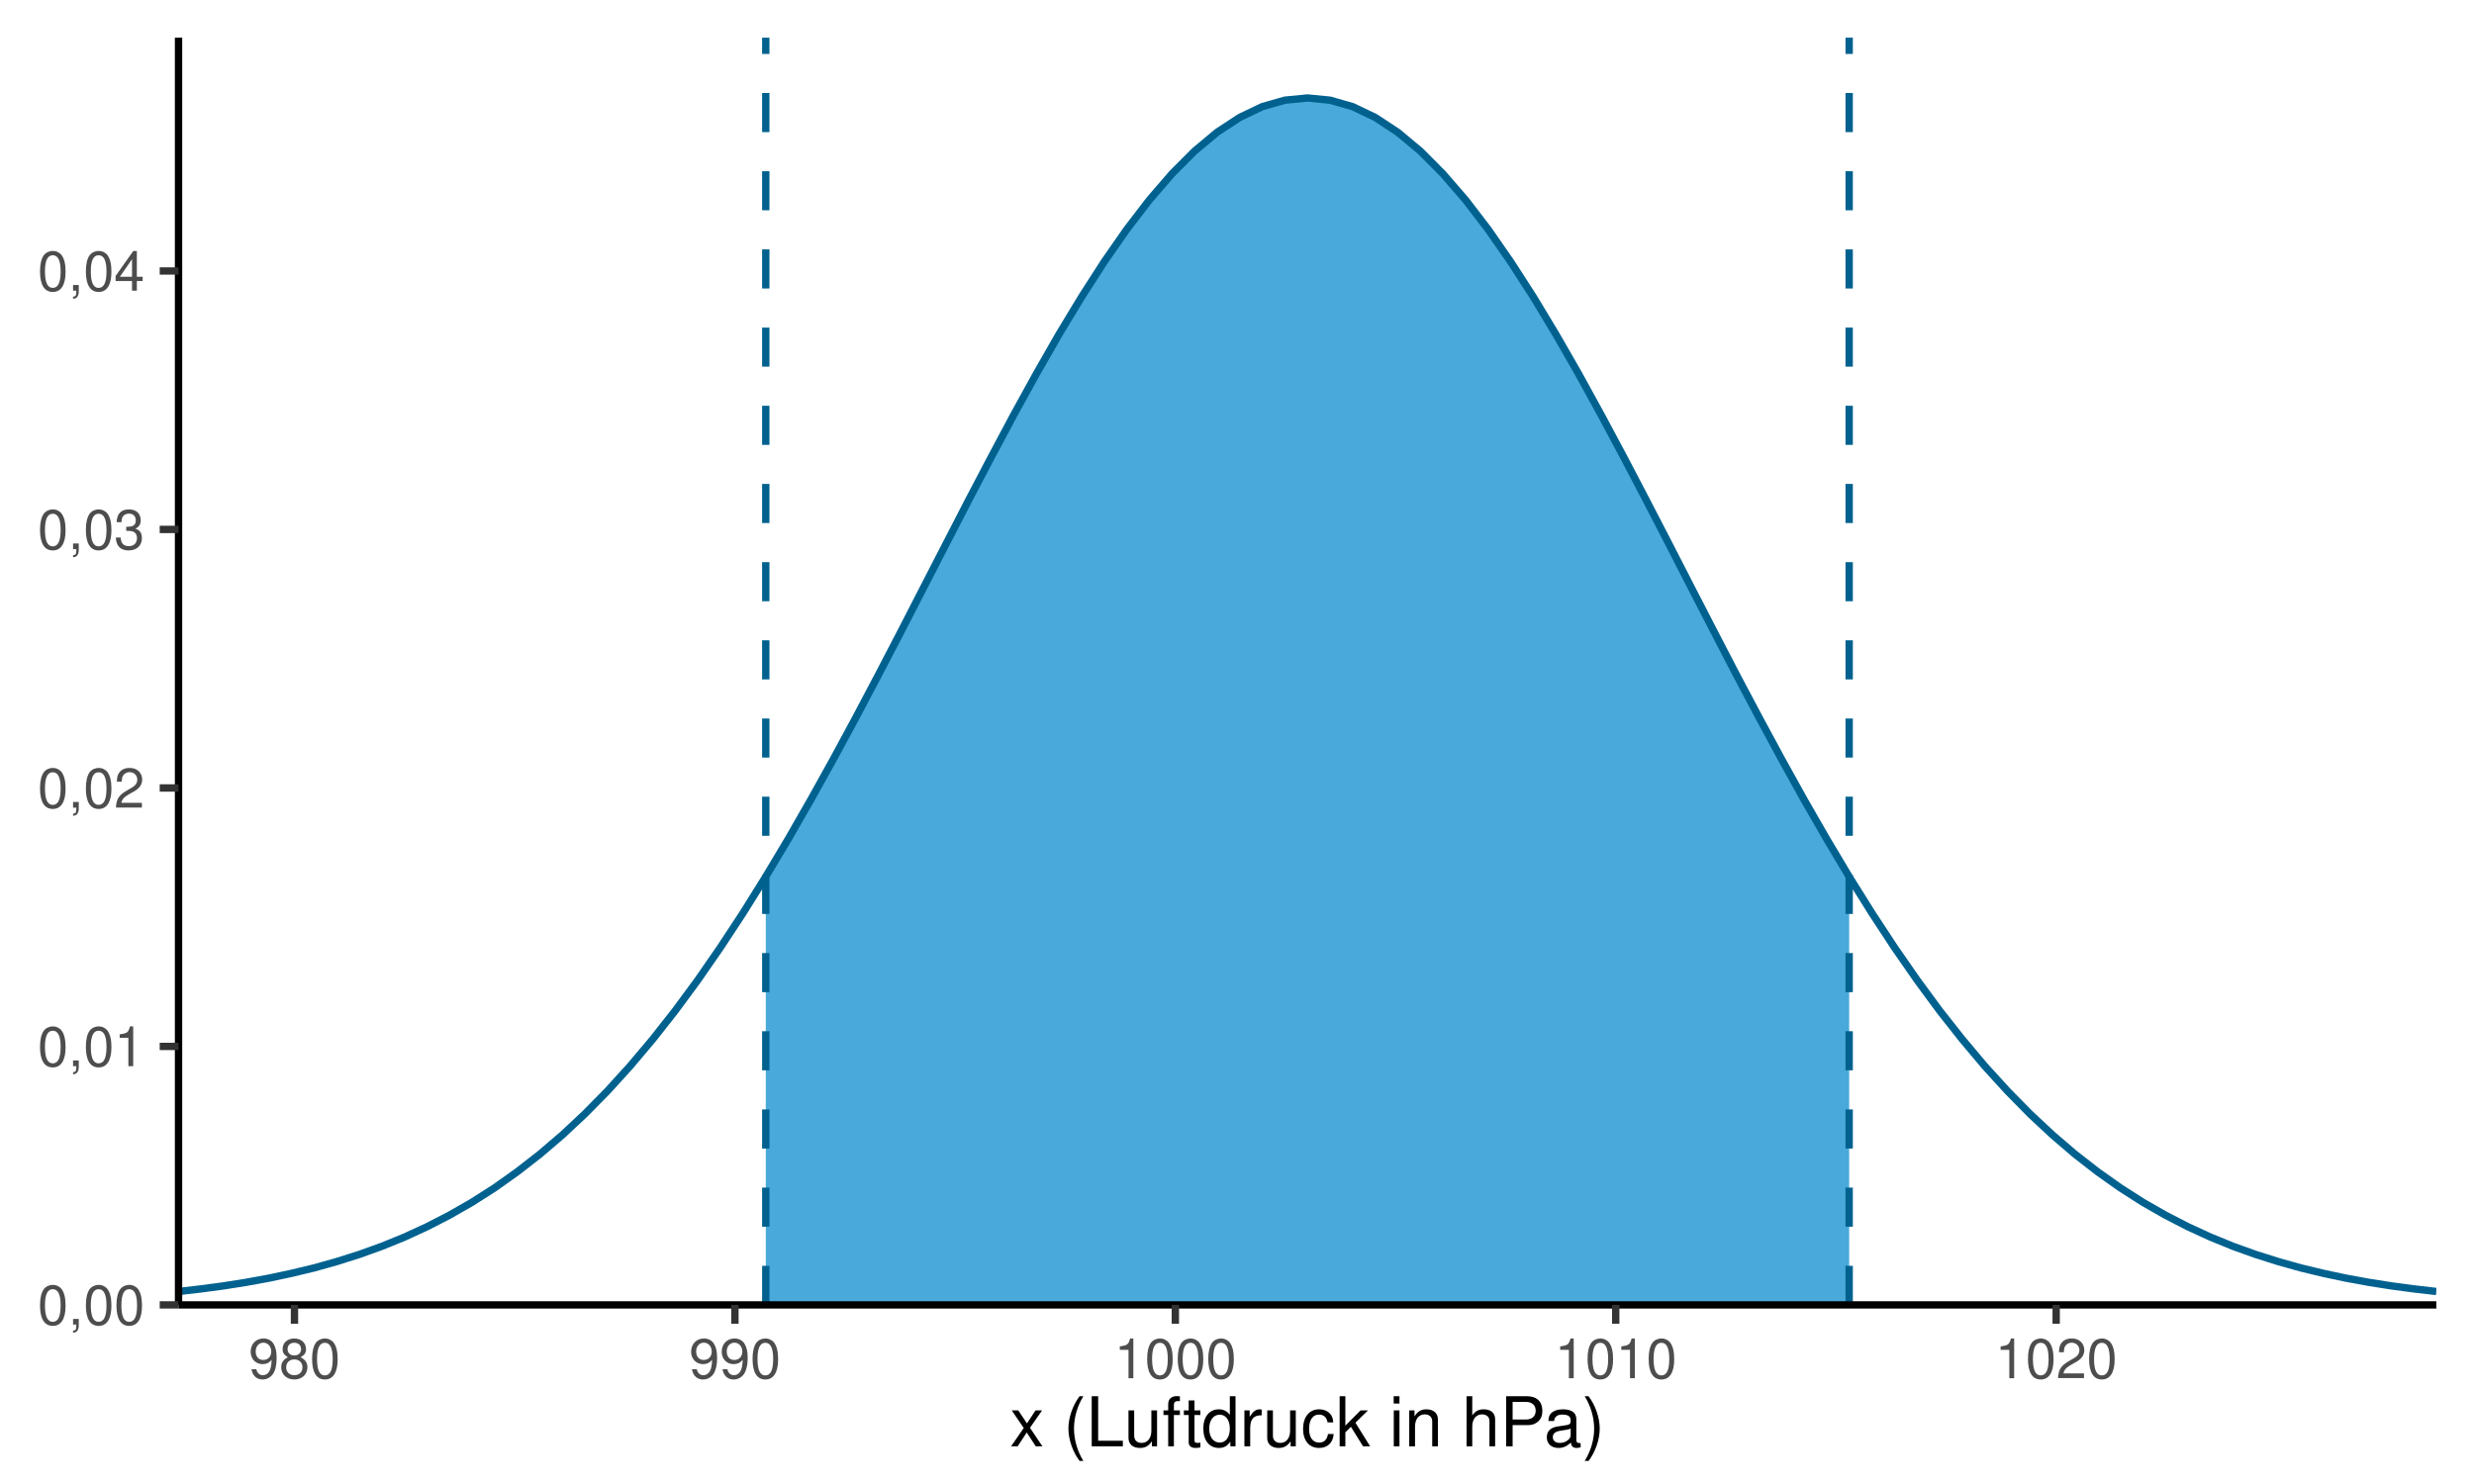
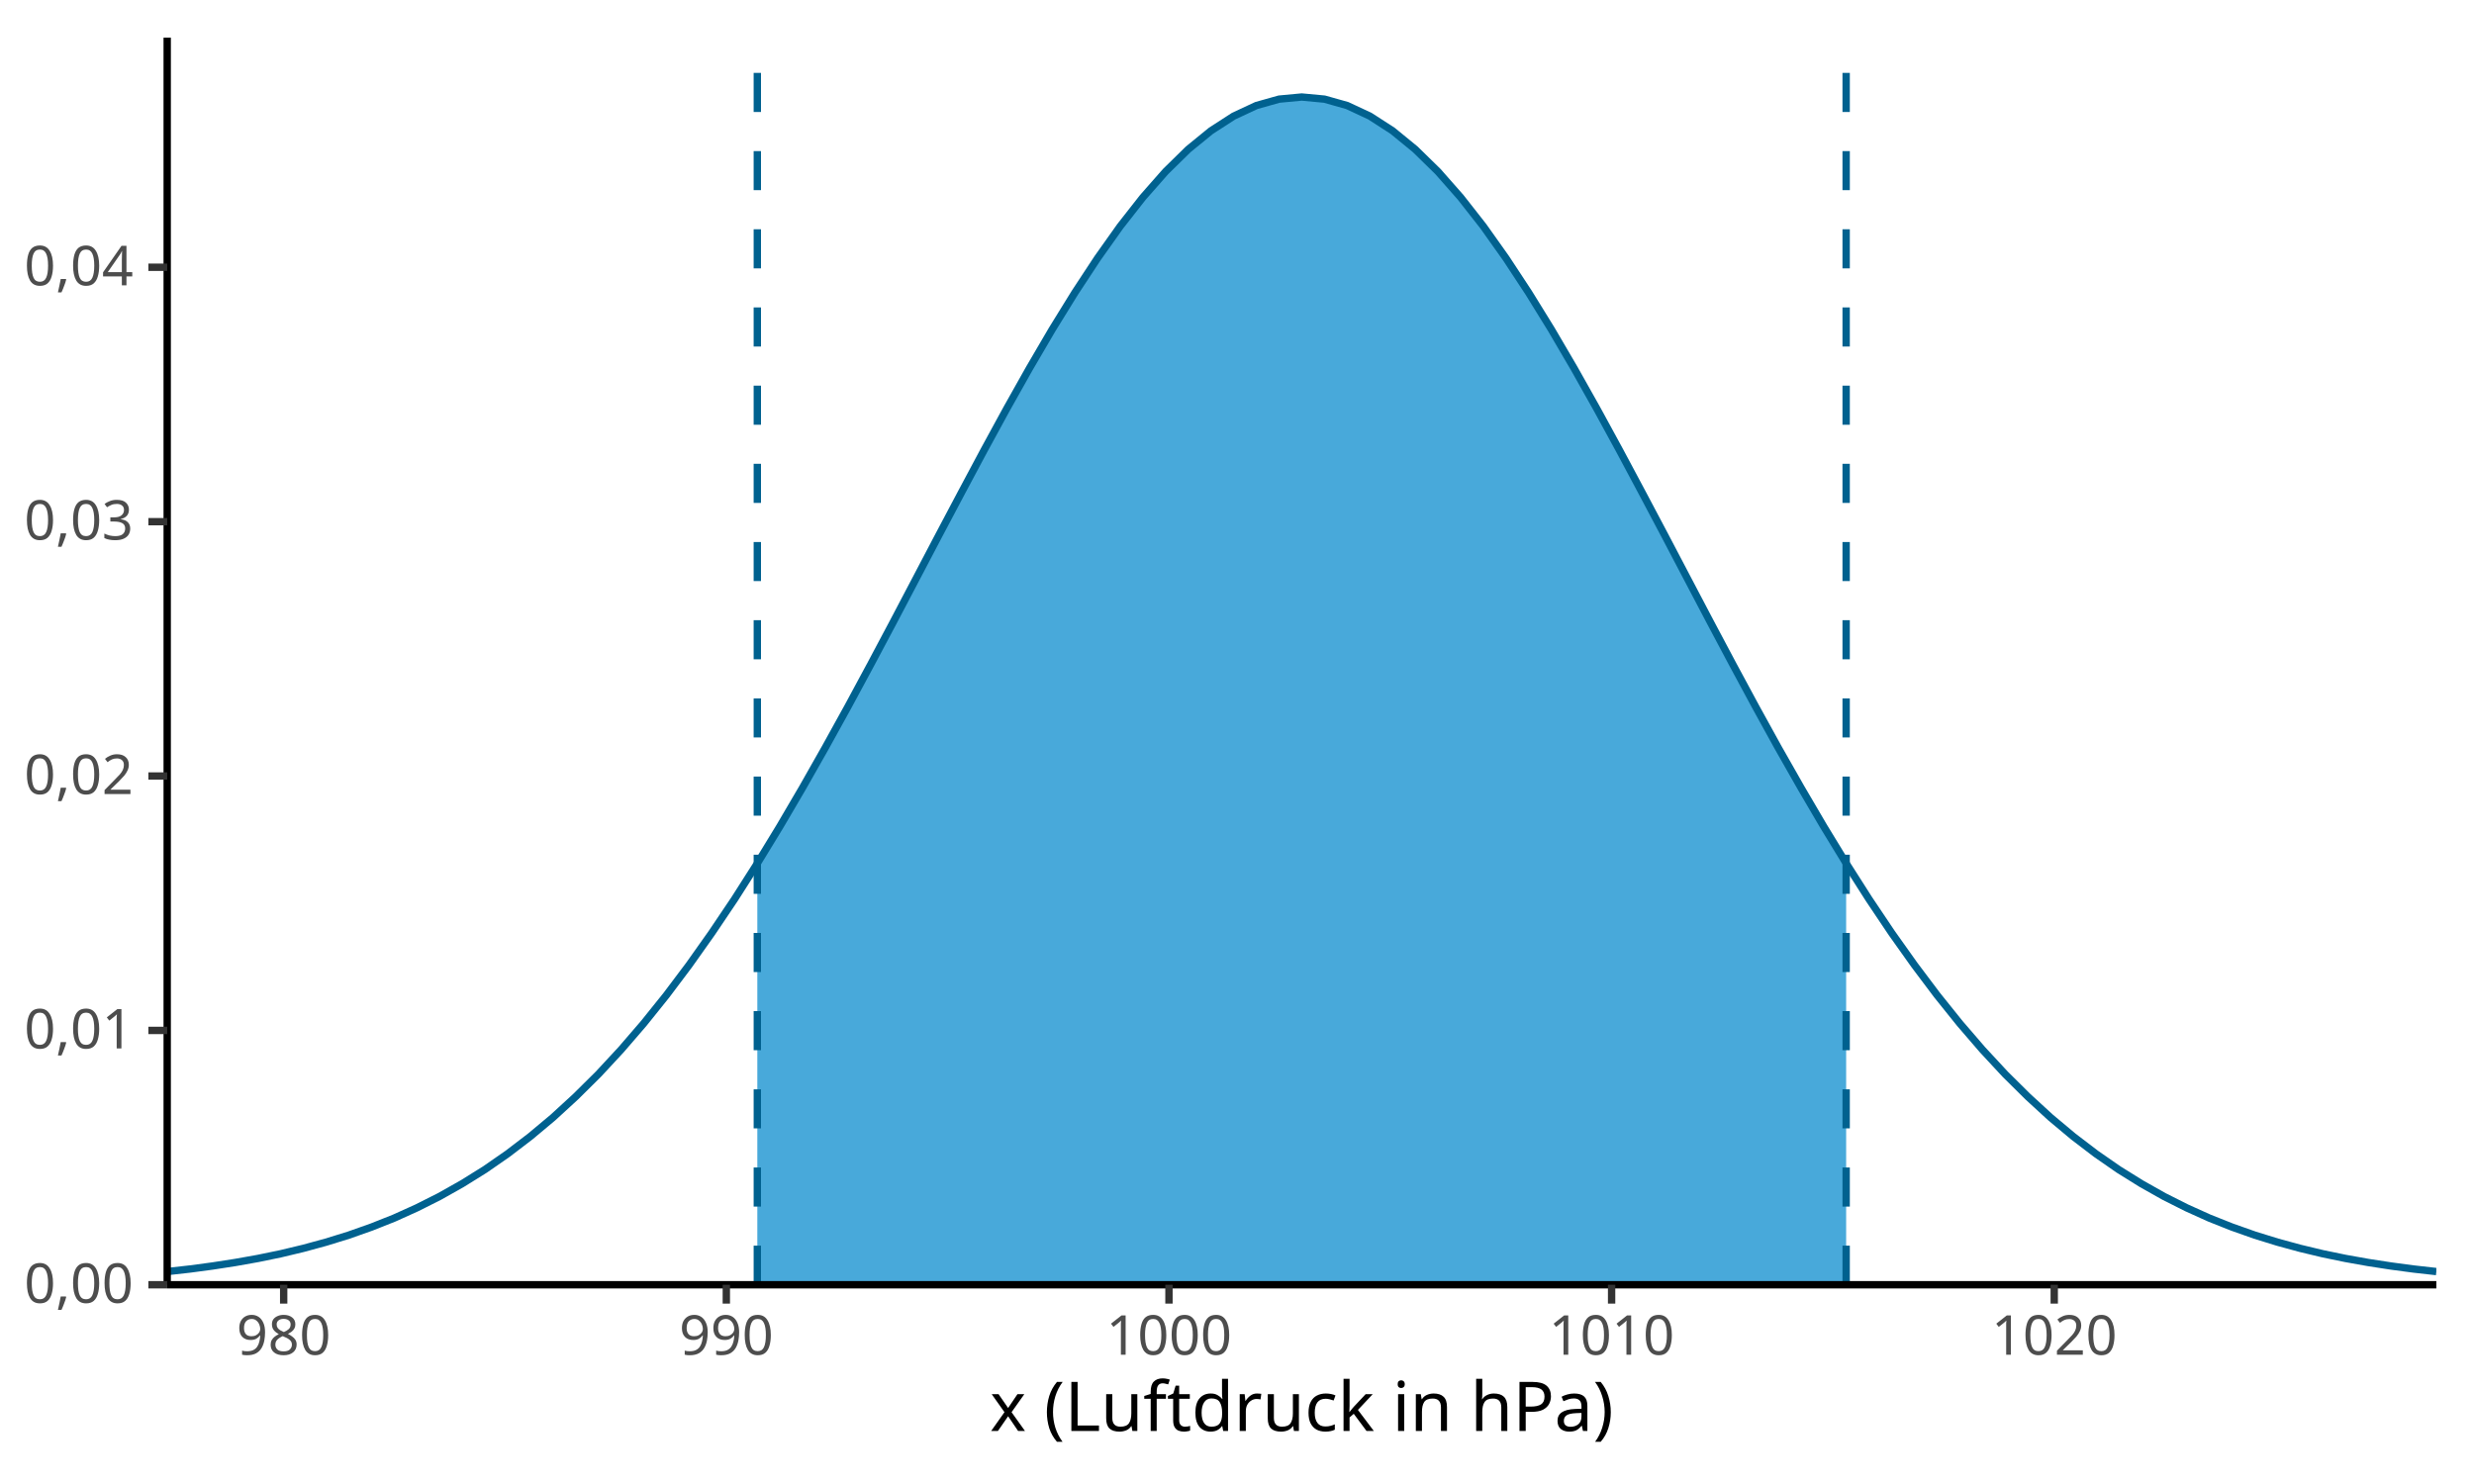
<svg xmlns="http://www.w3.org/2000/svg" class="svglite" width="360.00pt" height="216.00pt" viewBox="0 0 360.00 216.00">
  <defs>
    <style type="text/css">
    .svglite line, .svglite polyline, .svglite polygon, .svglite path, .svglite rect, .svglite circle {
      fill: none;
      stroke: #000000;
      stroke-linecap: round;
      stroke-linejoin: round;
      stroke-miterlimit: 10.00;
    }
  </style>
  </defs>
  <rect width="100%" height="100%" style="stroke: none; fill: #FFFFFF;" />
  <defs>
    <clipPath id="cpMC4wMHwzNjAuMDB8MC4wMHwyMTYuMDA=">
      <rect x="0.00" y="0.00" width="360.00" height="216.00" />
    </clipPath>
  </defs>
  <g clip-path="url(#cpMC4wMHwzNjAuMDB8MC4wMHwyMTYuMDA=)">
    <rect x="0" y="0.00" width="360.00" height="216.00" style="stroke-width: 1.07; stroke: #FFFFFF; fill: #FFFFFF;" />
  </g>
  <defs>
-     <clipPath id="cpMjUuOTh8MzU0LjUyfDUuNDh8MTg5Ljkz">
-       <rect x="25.98" y="5.48" width="328.54" height="184.45" />
+     <clipPath id="cpMjQuMzN8MzU0LjUyfDUuNDh8MTg3LjAw">
+       <rect x="24.33" y="5.48" width="330.19" height="181.52" />
    </clipPath>
  </defs>
-   <g clip-path="url(#cpMjUuOTh8MzU0LjUyfDUuNDh8MTg5Ljkz)">
-     <rect x="25.98" y="5.48" width="328.54" height="184.45" style="stroke-width: 1.07; stroke: none; fill: #FFFFFF;" />
-     <polygon points="111.43,127.60 113.01,124.99 114.58,122.33 116.16,119.61 117.74,116.85 119.31,114.04 120.89,111.19 122.46,108.30 124.04,105.37 125.62,102.41 127.19,99.42 128.77,96.41 130.35,93.38 131.92,90.33 133.50,87.27 135.08,84.20 136.65,81.13 138.23,78.07 139.81,75.02 141.38,71.98 142.96,68.96 144.54,65.96 146.11,63.00 147.69,60.07 149.26,57.19 150.84,54.35 152.42,51.57 153.99,48.85 155.57,46.19 157.15,43.61 158.72,41.10 160.30,38.67 161.88,36.34 163.45,34.09 165.03,31.95 166.61,29.90 168.18,27.97 169.76,26.15 171.34,24.44 172.91,22.86 174.49,21.39 176.06,20.06 177.64,18.86 179.22,17.79 180.79,16.86 182.37,16.07 183.95,15.42 185.52,14.92 187.10,14.55 188.68,14.34 190.25,14.26 191.83,14.34 193.41,14.55 194.98,14.92 196.56,15.42 198.13,16.07 199.71,16.86 201.29,17.79 202.86,18.86 204.44,20.06 206.02,21.39 207.59,22.86 209.17,24.44 210.75,26.15 212.32,27.97 213.90,29.90 215.48,31.95 217.05,34.09 218.63,36.34 220.21,38.67 221.78,41.10 223.36,43.61 224.93,46.19 226.51,48.85 228.09,51.57 229.66,54.35 231.24,57.19 232.82,60.07 234.39,63.00 235.97,65.96 237.55,68.96 239.12,71.98 240.70,75.02 242.28,78.07 243.85,81.13 245.43,84.20 247.01,87.27 248.58,90.33 250.16,93.38 251.73,96.41 253.31,99.42 254.89,102.41 256.46,105.37 258.04,108.30 259.62,111.19 261.19,114.04 262.77,116.85 264.35,119.61 265.92,122.33 267.50,124.99 269.08,127.60 269.08,189.93 267.50,189.93 265.92,189.93 264.35,189.93 262.77,189.93 261.19,189.93 259.62,189.93 258.04,189.93 256.46,189.93 254.89,189.93 253.31,189.93 251.73,189.93 250.16,189.93 248.58,189.93 247.01,189.93 245.43,189.93 243.85,189.93 242.28,189.93 240.70,189.93 239.12,189.93 237.55,189.93 235.97,189.93 234.39,189.93 232.82,189.93 231.24,189.93 229.66,189.93 228.09,189.93 226.51,189.93 224.93,189.93 223.36,189.93 221.78,189.93 220.21,189.93 218.63,189.93 217.05,189.93 215.48,189.93 213.90,189.93 212.32,189.93 210.75,189.93 209.17,189.93 207.59,189.93 206.02,189.93 204.44,189.93 202.86,189.93 201.29,189.93 199.71,189.93 198.13,189.93 196.56,189.93 194.98,189.93 193.41,189.93 191.83,189.93 190.25,189.93 188.68,189.93 187.10,189.93 185.52,189.93 183.95,189.93 182.37,189.93 180.79,189.93 179.22,189.93 177.64,189.93 176.06,189.93 174.49,189.93 172.91,189.93 171.34,189.93 169.76,189.93 168.18,189.93 166.61,189.93 165.03,189.93 163.45,189.93 161.88,189.93 160.30,189.93 158.72,189.93 157.15,189.93 155.57,189.93 153.99,189.93 152.42,189.93 150.84,189.93 149.26,189.93 147.69,189.93 146.11,189.93 144.54,189.93 142.96,189.93 141.38,189.93 139.81,189.93 138.23,189.93 136.65,189.93 135.08,189.93 133.50,189.93 131.92,189.93 130.35,189.93 128.77,189.93 127.19,189.93 125.62,189.93 124.04,189.93 122.46,189.93 120.89,189.93 119.31,189.93 117.74,189.93 116.16,189.93 114.58,189.93 113.01,189.93 111.43,189.93 " style="stroke-width: 0.00; stroke: none; fill: #48A9DA;" />
-     <polyline points="111.43,127.60 113.01,124.99 114.58,122.33 116.16,119.61 117.74,116.85 119.31,114.04 120.89,111.19 122.46,108.30 124.04,105.37 125.62,102.41 127.19,99.42 128.77,96.41 130.35,93.38 131.92,90.33 133.50,87.27 135.08,84.20 136.65,81.13 138.23,78.07 139.81,75.02 141.38,71.98 142.96,68.96 144.54,65.96 146.11,63.00 147.69,60.07 149.26,57.19 150.84,54.35 152.42,51.57 153.99,48.85 155.57,46.19 157.15,43.61 158.72,41.10 160.30,38.67 161.88,36.34 163.45,34.09 165.03,31.95 166.61,29.90 168.18,27.97 169.76,26.15 171.34,24.44 172.91,22.86 174.49,21.39 176.06,20.06 177.64,18.86 179.22,17.79 180.79,16.86 182.37,16.07 183.95,15.42 185.52,14.92 187.10,14.55 188.68,14.34 190.25,14.26 191.83,14.34 193.41,14.55 194.98,14.92 196.56,15.42 198.13,16.07 199.71,16.86 201.29,17.79 202.86,18.86 204.44,20.06 206.02,21.39 207.59,22.86 209.17,24.44 210.75,26.15 212.32,27.97 213.90,29.90 215.48,31.95 217.05,34.09 218.63,36.34 220.21,38.67 221.78,41.10 223.36,43.61 224.93,46.19 226.51,48.85 228.09,51.57 229.66,54.35 231.24,57.19 232.82,60.07 234.39,63.00 235.97,65.96 237.55,68.96 239.12,71.98 240.70,75.02 242.28,78.07 243.85,81.13 245.43,84.20 247.01,87.27 248.58,90.33 250.16,93.38 251.73,96.41 253.31,99.42 254.89,102.41 256.46,105.37 258.04,108.30 259.62,111.19 261.19,114.04 262.77,116.85 264.35,119.61 265.92,122.33 267.50,124.99 269.08,127.60 " style="stroke-width: 1.07; stroke: none;" />
-     <polyline points="269.08,189.93 267.50,189.93 265.92,189.93 264.35,189.93 262.77,189.93 261.19,189.93 259.62,189.93 258.04,189.93 256.46,189.93 254.89,189.93 253.31,189.93 251.73,189.93 250.16,189.93 248.58,189.93 247.01,189.93 245.43,189.93 243.85,189.93 242.28,189.93 240.70,189.93 239.12,189.93 237.55,189.93 235.97,189.93 234.39,189.93 232.82,189.93 231.24,189.93 229.66,189.93 228.09,189.93 226.51,189.93 224.93,189.93 223.36,189.93 221.78,189.93 220.21,189.93 218.63,189.93 217.05,189.93 215.48,189.93 213.90,189.93 212.32,189.93 210.75,189.93 209.17,189.93 207.59,189.93 206.02,189.93 204.44,189.93 202.86,189.93 201.29,189.93 199.71,189.93 198.13,189.93 196.56,189.93 194.98,189.93 193.41,189.93 191.83,189.93 190.25,189.93 188.68,189.93 187.10,189.93 185.52,189.93 183.95,189.93 182.37,189.93 180.79,189.93 179.22,189.93 177.64,189.93 176.06,189.93 174.49,189.93 172.91,189.93 171.34,189.93 169.76,189.93 168.18,189.93 166.61,189.93 165.03,189.93 163.45,189.93 161.88,189.93 160.30,189.93 158.72,189.93 157.15,189.93 155.57,189.93 153.99,189.93 152.42,189.93 150.84,189.93 149.26,189.93 147.69,189.93 146.11,189.93 144.54,189.93 142.96,189.93 141.38,189.93 139.81,189.93 138.23,189.93 136.65,189.93 135.08,189.93 133.50,189.93 131.92,189.93 130.35,189.93 128.77,189.93 127.19,189.93 125.62,189.93 124.04,189.93 122.46,189.93 120.89,189.93 119.31,189.93 117.74,189.93 116.16,189.93 114.58,189.93 113.01,189.93 111.43,189.93 " style="stroke-width: 1.07; stroke: none;" />
-     <polyline points="25.98,187.98 29.27,187.60 32.56,187.16 35.84,186.64 39.13,186.04 42.41,185.34 45.70,184.55 48.98,183.63 52.27,182.59 55.55,181.41 58.84,180.07 62.12,178.56 65.41,176.87 68.69,174.99 71.98,172.89 75.26,170.56 78.55,168.00 81.84,165.19 85.12,162.12 88.41,158.78 91.69,155.17 94.98,151.27 98.26,147.10 101.55,142.64 104.83,137.90 108.12,132.90 111.40,127.64 114.69,122.14 117.97,116.42 121.26,110.51 124.55,104.42 127.83,98.21 131.12,91.89 134.40,85.51 137.69,79.12 140.97,72.76 144.26,66.49 147.54,60.34 150.83,54.37 154.11,48.64 157.40,43.20 160.68,38.10 163.97,33.38 167.26,29.09 170.54,25.29 173.83,21.99 177.11,19.25 180.40,17.09 183.68,15.52 186.97,14.58 190.25,14.26 193.54,14.58 196.82,15.52 200.11,17.09 203.39,19.25 206.68,21.99 209.96,25.29 213.25,29.09 216.54,33.38 219.82,38.10 223.11,43.20 226.39,48.64 229.68,54.37 232.96,60.34 236.25,66.49 239.53,72.76 242.82,79.12 246.10,85.51 249.39,91.89 252.67,98.21 255.96,104.42 259.25,110.51 262.53,116.42 265.82,122.14 269.10,127.64 272.39,132.90 275.67,137.90 278.96,142.64 282.24,147.10 285.53,151.27 288.81,155.17 292.10,158.78 295.38,162.12 298.67,165.19 301.95,168.00 305.24,170.56 308.53,172.89 311.81,174.99 315.10,176.87 318.38,178.56 321.67,180.07 324.95,181.41 328.24,182.59 331.52,183.63 334.81,184.55 338.09,185.34 341.38,186.04 344.66,186.64 347.95,187.16 351.24,187.60 354.52,187.98 " style="stroke-width: 1.07; stroke: #00618F; stroke-linecap: butt;" />
-     <line x1="269.08" y1="189.93" x2="269.08" y2="5.48" style="stroke-width: 1.07; stroke: #00618F; stroke-dasharray: 5.69,5.69; stroke-linecap: butt;" />
-     <line x1="111.43" y1="189.93" x2="111.43" y2="5.48" style="stroke-width: 1.07; stroke: #00618F; stroke-dasharray: 5.69,5.69; stroke-linecap: butt;" />
+   <g clip-path="url(#cpMjQuMzN8MzU0LjUyfDUuNDh8MTg3LjAw)">
+     <rect x="24.33" y="5.48" width="330.19" height="181.52" style="stroke-width: 1.07; stroke: none; fill: #FFFFFF;" />
+     <polygon points="110.20,125.66 111.79,123.09 113.37,120.47 114.96,117.80 116.54,115.08 118.13,112.31 119.71,109.51 121.30,106.66 122.88,103.78 124.46,100.87 126.05,97.93 127.63,94.96 129.22,91.98 130.80,88.98 132.39,85.97 133.97,82.95 135.55,79.93 137.14,76.92 138.72,73.91 140.31,70.92 141.89,67.95 143.48,65.00 145.06,62.08 146.65,59.20 148.23,56.37 149.81,53.57 151.40,50.84 152.98,48.16 154.57,45.55 156.15,43.00 157.74,40.53 159.32,38.15 160.91,35.85 162.49,33.64 164.07,31.53 165.66,29.52 167.24,27.61 168.83,25.82 170.41,24.14 172.00,22.58 173.58,21.14 175.16,19.83 176.75,18.65 178.33,17.60 179.92,16.68 181.50,15.91 183.09,15.27 184.67,14.77 186.26,14.41 187.84,14.20 189.42,14.12 191.01,14.20 192.59,14.41 194.18,14.77 195.76,15.27 197.35,15.91 198.93,16.68 200.52,17.60 202.10,18.65 203.68,19.83 205.27,21.14 206.85,22.58 208.44,24.14 210.02,25.82 211.61,27.61 213.19,29.52 214.78,31.53 216.36,33.64 217.94,35.85 219.53,38.15 221.11,40.53 222.70,43.00 224.28,45.55 225.87,48.16 227.45,50.84 229.03,53.57 230.62,56.37 232.20,59.20 233.79,62.08 235.37,65.00 236.96,67.95 238.54,70.92 240.13,73.91 241.71,76.92 243.29,79.93 244.88,82.95 246.46,85.97 248.05,88.98 249.63,91.98 251.22,94.96 252.80,97.93 254.39,100.87 255.97,103.78 257.55,106.66 259.14,109.51 260.72,112.31 262.31,115.08 263.89,117.80 265.48,120.47 267.06,123.09 268.64,125.66 268.64,187.00 267.06,187.00 265.48,187.00 263.89,187.00 262.31,187.00 260.72,187.00 259.14,187.00 257.55,187.00 255.97,187.00 254.39,187.00 252.80,187.00 251.22,187.00 249.63,187.00 248.05,187.00 246.46,187.00 244.88,187.00 243.29,187.00 241.71,187.00 240.13,187.00 238.54,187.00 236.96,187.00 235.37,187.00 233.79,187.00 232.20,187.00 230.62,187.00 229.03,187.00 227.45,187.00 225.87,187.00 224.28,187.00 222.70,187.00 221.11,187.00 219.53,187.00 217.94,187.00 216.36,187.00 214.78,187.00 213.19,187.00 211.61,187.00 210.02,187.00 208.44,187.00 206.85,187.00 205.27,187.00 203.68,187.00 202.10,187.00 200.52,187.00 198.93,187.00 197.35,187.00 195.76,187.00 194.18,187.00 192.59,187.00 191.01,187.00 189.42,187.00 187.84,187.00 186.26,187.00 184.67,187.00 183.09,187.00 181.50,187.00 179.92,187.00 178.33,187.00 176.75,187.00 175.16,187.00 173.58,187.00 172.00,187.00 170.41,187.00 168.83,187.00 167.24,187.00 165.66,187.00 164.07,187.00 162.49,187.00 160.91,187.00 159.32,187.00 157.74,187.00 156.15,187.00 154.57,187.00 152.98,187.00 151.40,187.00 149.81,187.00 148.23,187.00 146.65,187.00 145.06,187.00 143.48,187.00 141.89,187.00 140.31,187.00 138.72,187.00 137.14,187.00 135.55,187.00 133.97,187.00 132.39,187.00 130.80,187.00 129.22,187.00 127.63,187.00 126.05,187.00 124.46,187.00 122.88,187.00 121.30,187.00 119.71,187.00 118.13,187.00 116.54,187.00 114.96,187.00 113.37,187.00 111.79,187.00 110.20,187.00 " style="stroke-width: 0.00; stroke: none; fill: #48A9DA;" />
+     <polyline points="110.20,125.66 111.79,123.09 113.37,120.47 114.96,117.80 116.54,115.08 118.13,112.31 119.71,109.51 121.30,106.66 122.88,103.78 124.46,100.87 126.05,97.93 127.63,94.96 129.22,91.98 130.80,88.98 132.39,85.97 133.97,82.95 135.55,79.93 137.14,76.92 138.72,73.91 140.31,70.92 141.89,67.95 143.48,65.00 145.06,62.08 146.65,59.20 148.23,56.37 149.81,53.57 151.40,50.84 152.98,48.16 154.57,45.55 156.15,43.00 157.74,40.53 159.32,38.15 160.91,35.85 162.49,33.64 164.07,31.53 165.66,29.52 167.24,27.61 168.83,25.82 170.41,24.14 172.00,22.58 173.58,21.14 175.16,19.83 176.75,18.65 178.33,17.60 179.92,16.68 181.50,15.91 183.09,15.27 184.67,14.77 186.26,14.41 187.84,14.20 189.42,14.12 191.01,14.20 192.59,14.41 194.18,14.77 195.76,15.27 197.35,15.91 198.93,16.68 200.52,17.60 202.10,18.65 203.68,19.83 205.27,21.14 206.85,22.58 208.44,24.14 210.02,25.82 211.61,27.61 213.19,29.52 214.78,31.53 216.36,33.64 217.94,35.85 219.53,38.15 221.11,40.53 222.70,43.00 224.28,45.55 225.87,48.16 227.45,50.84 229.03,53.57 230.62,56.37 232.20,59.20 233.79,62.08 235.37,65.00 236.96,67.95 238.54,70.92 240.13,73.91 241.71,76.92 243.29,79.93 244.88,82.95 246.46,85.97 248.05,88.98 249.63,91.98 251.22,94.96 252.80,97.93 254.39,100.87 255.97,103.78 257.55,106.66 259.14,109.51 260.72,112.31 262.31,115.08 263.89,117.80 265.48,120.47 267.06,123.09 268.64,125.66 " style="stroke-width: 1.07; stroke: none;" />
+     <polyline points="268.64,187.00 267.06,187.00 265.48,187.00 263.89,187.00 262.31,187.00 260.72,187.00 259.14,187.00 257.55,187.00 255.97,187.00 254.39,187.00 252.80,187.00 251.22,187.00 249.63,187.00 248.05,187.00 246.46,187.00 244.88,187.00 243.29,187.00 241.71,187.00 240.13,187.00 238.54,187.00 236.96,187.00 235.37,187.00 233.79,187.00 232.20,187.00 230.62,187.00 229.03,187.00 227.45,187.00 225.87,187.00 224.28,187.00 222.70,187.00 221.11,187.00 219.53,187.00 217.94,187.00 216.36,187.00 214.78,187.00 213.19,187.00 211.61,187.00 210.02,187.00 208.44,187.00 206.85,187.00 205.27,187.00 203.68,187.00 202.10,187.00 200.52,187.00 198.93,187.00 197.35,187.00 195.76,187.00 194.18,187.00 192.59,187.00 191.01,187.00 189.42,187.00 187.84,187.00 186.26,187.00 184.67,187.00 183.09,187.00 181.50,187.00 179.92,187.00 178.33,187.00 176.75,187.00 175.16,187.00 173.58,187.00 172.00,187.00 170.41,187.00 168.83,187.00 167.24,187.00 165.66,187.00 164.07,187.00 162.49,187.00 160.91,187.00 159.32,187.00 157.74,187.00 156.15,187.00 154.57,187.00 152.98,187.00 151.40,187.00 149.81,187.00 148.23,187.00 146.65,187.00 145.06,187.00 143.48,187.00 141.89,187.00 140.31,187.00 138.72,187.00 137.14,187.00 135.55,187.00 133.97,187.00 132.39,187.00 130.80,187.00 129.22,187.00 127.63,187.00 126.05,187.00 124.46,187.00 122.88,187.00 121.30,187.00 119.71,187.00 118.13,187.00 116.54,187.00 114.96,187.00 113.37,187.00 111.79,187.00 110.20,187.00 " style="stroke-width: 1.07; stroke: none;" />
+     <polyline points="24.33,185.08 27.63,184.71 30.93,184.27 34.23,183.76 37.54,183.17 40.84,182.49 44.14,181.70 47.44,180.80 50.74,179.78 54.05,178.61 57.35,177.30 60.65,175.81 63.95,174.15 67.25,172.29 70.56,170.23 73.86,167.94 77.16,165.42 80.46,162.66 83.76,159.63 87.07,156.35 90.37,152.79 93.67,148.96 96.97,144.85 100.27,140.46 103.57,135.80 106.88,130.88 110.18,125.70 113.48,120.29 116.78,114.66 120.08,108.84 123.39,102.85 126.69,96.73 129.99,90.52 133.29,84.24 136.59,77.95 139.90,71.70 143.20,65.52 146.50,59.47 149.80,53.60 153.10,47.96 156.41,42.60 159.71,37.58 163.01,32.93 166.31,28.72 169.61,24.97 172.91,21.73 176.22,19.03 179.52,16.90 182.82,15.36 186.12,14.43 189.42,14.12 192.73,14.43 196.03,15.36 199.33,16.90 202.63,19.03 205.93,21.73 209.24,24.97 212.54,28.72 215.84,32.93 219.14,37.58 222.44,42.60 225.75,47.96 229.05,53.60 232.35,59.47 235.65,65.52 238.95,71.70 242.26,77.95 245.56,84.24 248.86,90.52 252.16,96.73 255.46,102.85 258.76,108.84 262.07,114.66 265.37,120.29 268.67,125.70 271.97,130.88 275.27,135.80 278.58,140.46 281.88,144.85 285.18,148.96 288.48,152.79 291.78,156.35 295.09,159.63 298.39,162.66 301.69,165.42 304.99,167.94 308.29,170.23 311.60,172.29 314.90,174.15 318.20,175.81 321.50,177.30 324.80,178.61 328.11,179.78 331.41,180.80 334.71,181.70 338.01,182.49 341.31,183.17 344.61,183.76 347.92,184.27 351.22,184.71 354.52,185.08 " style="stroke-width: 1.07; stroke: #00618F; stroke-linecap: butt;" />
+     <line x1="268.64" y1="187.00" x2="268.64" y2="5.48" style="stroke-width: 1.07; stroke: #00618F; stroke-dasharray: 5.69,5.69; stroke-linecap: butt;" />
+     <line x1="110.20" y1="187.00" x2="110.20" y2="5.48" style="stroke-width: 1.07; stroke: #00618F; stroke-dasharray: 5.69,5.69; stroke-linecap: butt;" />
  </g>
  <g clip-path="url(#cpMC4wMHwzNjAuMDB8MC4wMHwyMTYuMDA=)">
-     <polyline points="25.98,189.93 25.98,5.48 " style="stroke-width: 1.07; stroke-linecap: butt;" />
-     <text x="21.05" y="192.80" text-anchor="end" style="font-size: 8.00px; fill: #4D4D4D; font-family: Helvetica;" textLength="15.57px" lengthAdjust="spacingAndGlyphs">0,00</text>
-     <text x="21.05" y="155.18" text-anchor="end" style="font-size: 8.00px; fill: #4D4D4D; font-family: Helvetica;" textLength="15.57px" lengthAdjust="spacingAndGlyphs">0,01</text>
-     <text x="21.05" y="117.56" text-anchor="end" style="font-size: 8.00px; fill: #4D4D4D; font-family: Helvetica;" textLength="15.57px" lengthAdjust="spacingAndGlyphs">0,02</text>
-     <text x="21.05" y="79.93" text-anchor="end" style="font-size: 8.00px; fill: #4D4D4D; font-family: Helvetica;" textLength="15.57px" lengthAdjust="spacingAndGlyphs">0,03</text>
-     <text x="21.05" y="42.31" text-anchor="end" style="font-size: 8.00px; fill: #4D4D4D; font-family: Helvetica;" textLength="15.57px" lengthAdjust="spacingAndGlyphs">0,04</text>
-     <polyline points="23.24,189.93 25.98,189.93 " style="stroke-width: 1.07; stroke: #333333; stroke-linecap: butt;" />
-     <polyline points="23.24,152.31 25.98,152.31 " style="stroke-width: 1.07; stroke: #333333; stroke-linecap: butt;" />
-     <polyline points="23.24,114.69 25.98,114.69 " style="stroke-width: 1.07; stroke: #333333; stroke-linecap: butt;" />
-     <polyline points="23.24,77.06 25.98,77.06 " style="stroke-width: 1.07; stroke: #333333; stroke-linecap: butt;" />
-     <polyline points="23.24,39.44 25.98,39.44 " style="stroke-width: 1.07; stroke: #333333; stroke-linecap: butt;" />
-     <polyline points="25.98,189.93 354.52,189.93 " style="stroke-width: 1.07; stroke-linecap: butt;" />
-     <polyline points="42.85,192.67 42.85,189.93 " style="stroke-width: 1.07; stroke: #333333; stroke-linecap: butt;" />
-     <polyline points="106.94,192.67 106.94,189.93 " style="stroke-width: 1.07; stroke: #333333; stroke-linecap: butt;" />
-     <polyline points="171.03,192.67 171.03,189.93 " style="stroke-width: 1.07; stroke: #333333; stroke-linecap: butt;" />
-     <polyline points="235.11,192.67 235.11,189.93 " style="stroke-width: 1.07; stroke: #333333; stroke-linecap: butt;" />
-     <polyline points="299.20,192.67 299.20,189.93 " style="stroke-width: 1.07; stroke: #333333; stroke-linecap: butt;" />
-     <text x="42.85" y="200.60" text-anchor="middle" style="font-size: 8.00px; fill: #4D4D4D; font-family: Helvetica;" textLength="13.35px" lengthAdjust="spacingAndGlyphs">980</text>
-     <text x="106.94" y="200.60" text-anchor="middle" style="font-size: 8.00px; fill: #4D4D4D; font-family: Helvetica;" textLength="13.35px" lengthAdjust="spacingAndGlyphs">990</text>
-     <text x="171.03" y="200.60" text-anchor="middle" style="font-size: 8.00px; fill: #4D4D4D; font-family: Helvetica;" textLength="17.80px" lengthAdjust="spacingAndGlyphs">1000</text>
-     <text x="235.11" y="200.60" text-anchor="middle" style="font-size: 8.00px; fill: #4D4D4D; font-family: Helvetica;" textLength="17.80px" lengthAdjust="spacingAndGlyphs">1010</text>
-     <text x="299.20" y="200.60" text-anchor="middle" style="font-size: 8.00px; fill: #4D4D4D; font-family: Helvetica;" textLength="17.80px" lengthAdjust="spacingAndGlyphs">1020</text>
-     <text x="190.25" y="210.52" text-anchor="middle" style="font-size: 10.00px; font-family: Helvetica;" textLength="86.69px" lengthAdjust="spacingAndGlyphs">x (Luftdruck in hPa)</text>
+     <polyline points="24.33,187.00 24.33,5.48 " style="stroke-width: 1.07; stroke-linecap: butt;" />
+     <text x="19.40" y="189.63" text-anchor="end" style="font-size: 8.00px; fill: #4D4D4D; font-family: Source Sans Pro;" textLength="13.92px" lengthAdjust="spacingAndGlyphs">0,00</text>
+     <text x="19.40" y="152.60" text-anchor="end" style="font-size: 8.00px; fill: #4D4D4D; font-family: Source Sans Pro;" textLength="13.92px" lengthAdjust="spacingAndGlyphs">0,01</text>
+     <text x="19.40" y="115.58" text-anchor="end" style="font-size: 8.00px; fill: #4D4D4D; font-family: Source Sans Pro;" textLength="13.92px" lengthAdjust="spacingAndGlyphs">0,02</text>
+     <text x="19.40" y="78.55" text-anchor="end" style="font-size: 8.00px; fill: #4D4D4D; font-family: Source Sans Pro;" textLength="13.92px" lengthAdjust="spacingAndGlyphs">0,03</text>
+     <text x="19.40" y="41.53" text-anchor="end" style="font-size: 8.00px; fill: #4D4D4D; font-family: Source Sans Pro;" textLength="13.92px" lengthAdjust="spacingAndGlyphs">0,04</text>
+     <polyline points="21.59,187.00 24.33,187.00 " style="stroke-width: 1.07; stroke: #333333; stroke-linecap: butt;" />
+     <polyline points="21.59,149.98 24.33,149.98 " style="stroke-width: 1.07; stroke: #333333; stroke-linecap: butt;" />
+     <polyline points="21.59,112.95 24.33,112.95 " style="stroke-width: 1.07; stroke: #333333; stroke-linecap: butt;" />
+     <polyline points="21.59,75.93 24.33,75.93 " style="stroke-width: 1.07; stroke: #333333; stroke-linecap: butt;" />
+     <polyline points="21.59,38.90 24.33,38.90 " style="stroke-width: 1.07; stroke: #333333; stroke-linecap: butt;" />
+     <polyline points="24.33,187.00 354.52,187.00 " style="stroke-width: 1.07; stroke-linecap: butt;" />
+     <polyline points="41.28,189.74 41.28,187.00 " style="stroke-width: 1.07; stroke: #333333; stroke-linecap: butt;" />
+     <polyline points="105.69,189.74 105.69,187.00 " style="stroke-width: 1.07; stroke: #333333; stroke-linecap: butt;" />
+     <polyline points="170.10,189.74 170.10,187.00 " style="stroke-width: 1.07; stroke: #333333; stroke-linecap: butt;" />
+     <polyline points="234.51,189.74 234.51,187.00 " style="stroke-width: 1.07; stroke: #333333; stroke-linecap: butt;" />
+     <polyline points="298.92,189.74 298.92,187.00 " style="stroke-width: 1.07; stroke: #333333; stroke-linecap: butt;" />
+     <text x="41.28" y="197.18" text-anchor="middle" style="font-size: 8.00px; fill: #4D4D4D; font-family: Source Sans Pro;" textLength="11.92px" lengthAdjust="spacingAndGlyphs">980</text>
+     <text x="105.69" y="197.18" text-anchor="middle" style="font-size: 8.00px; fill: #4D4D4D; font-family: Source Sans Pro;" textLength="11.92px" lengthAdjust="spacingAndGlyphs">990</text>
+     <text x="170.10" y="197.18" text-anchor="middle" style="font-size: 8.00px; fill: #4D4D4D; font-family: Source Sans Pro;" textLength="15.90px" lengthAdjust="spacingAndGlyphs">1000</text>
+     <text x="234.51" y="197.18" text-anchor="middle" style="font-size: 8.00px; fill: #4D4D4D; font-family: Source Sans Pro;" textLength="15.90px" lengthAdjust="spacingAndGlyphs">1010</text>
+     <text x="298.92" y="197.18" text-anchor="middle" style="font-size: 8.00px; fill: #4D4D4D; font-family: Source Sans Pro;" textLength="15.90px" lengthAdjust="spacingAndGlyphs">1020</text>
+     <text x="189.42" y="208.28" text-anchor="middle" style="font-size: 10.00px; font-family: Source Sans Pro;" textLength="81.19px" lengthAdjust="spacingAndGlyphs">x (Luftdruck in hPa)</text>
  </g>
</svg>
